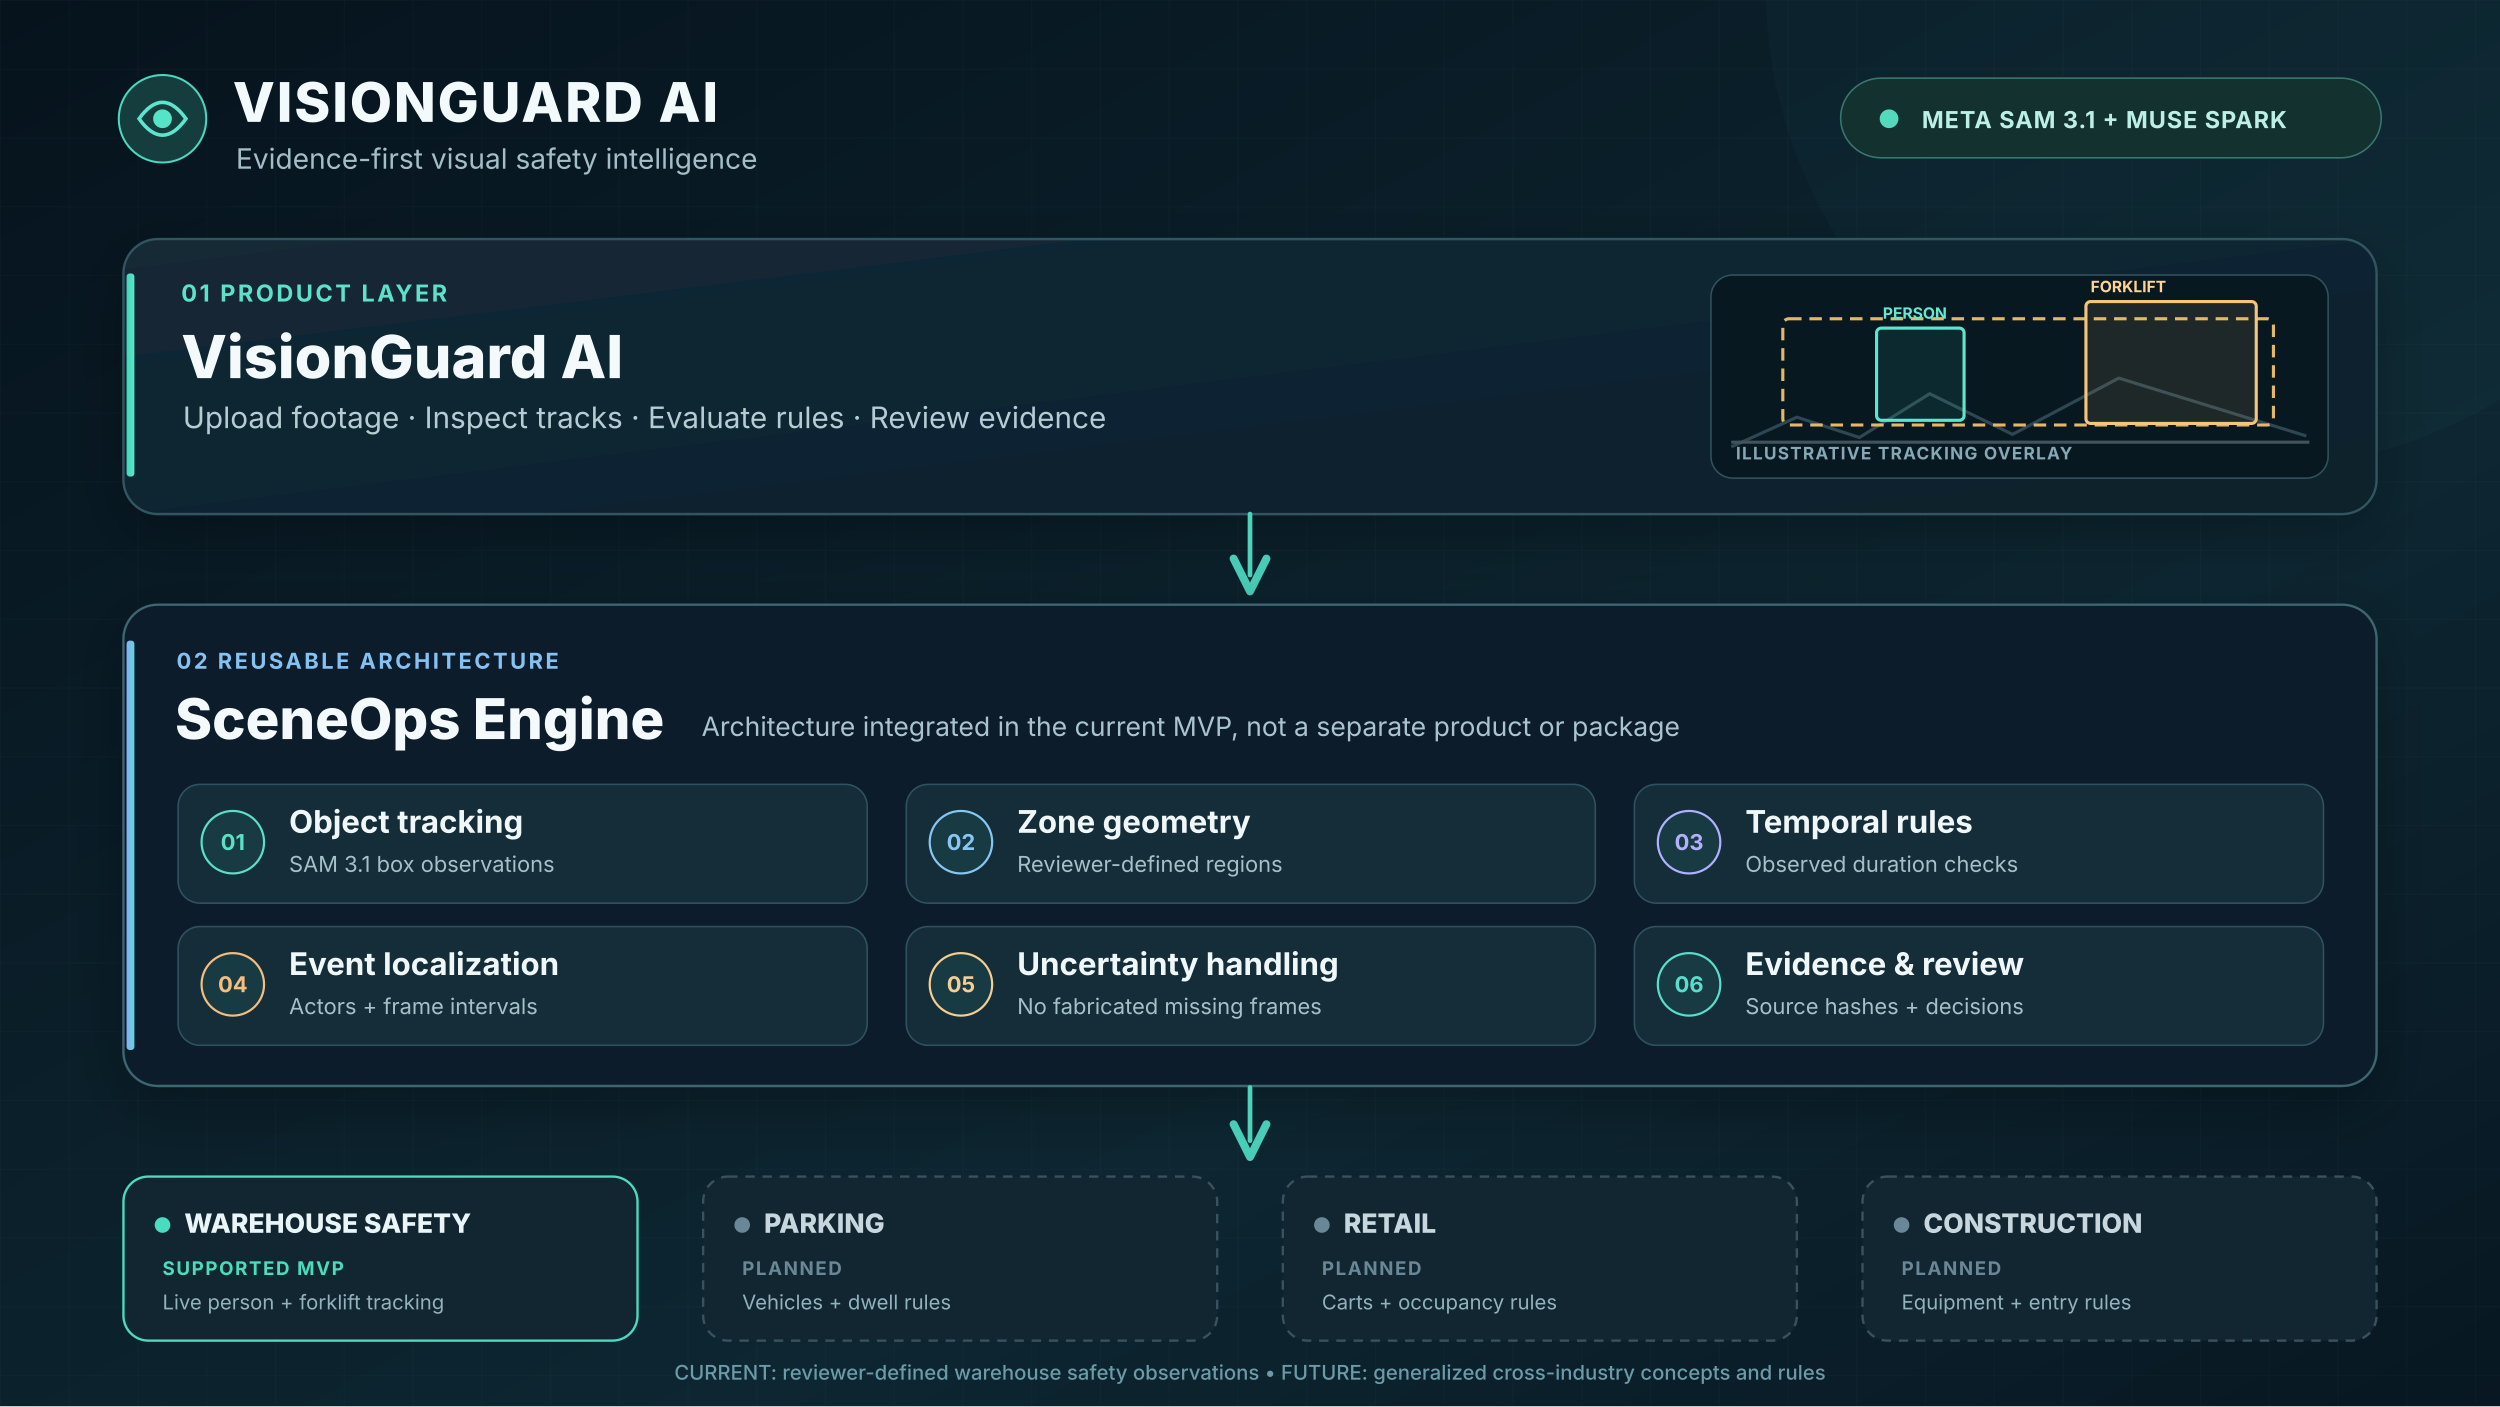
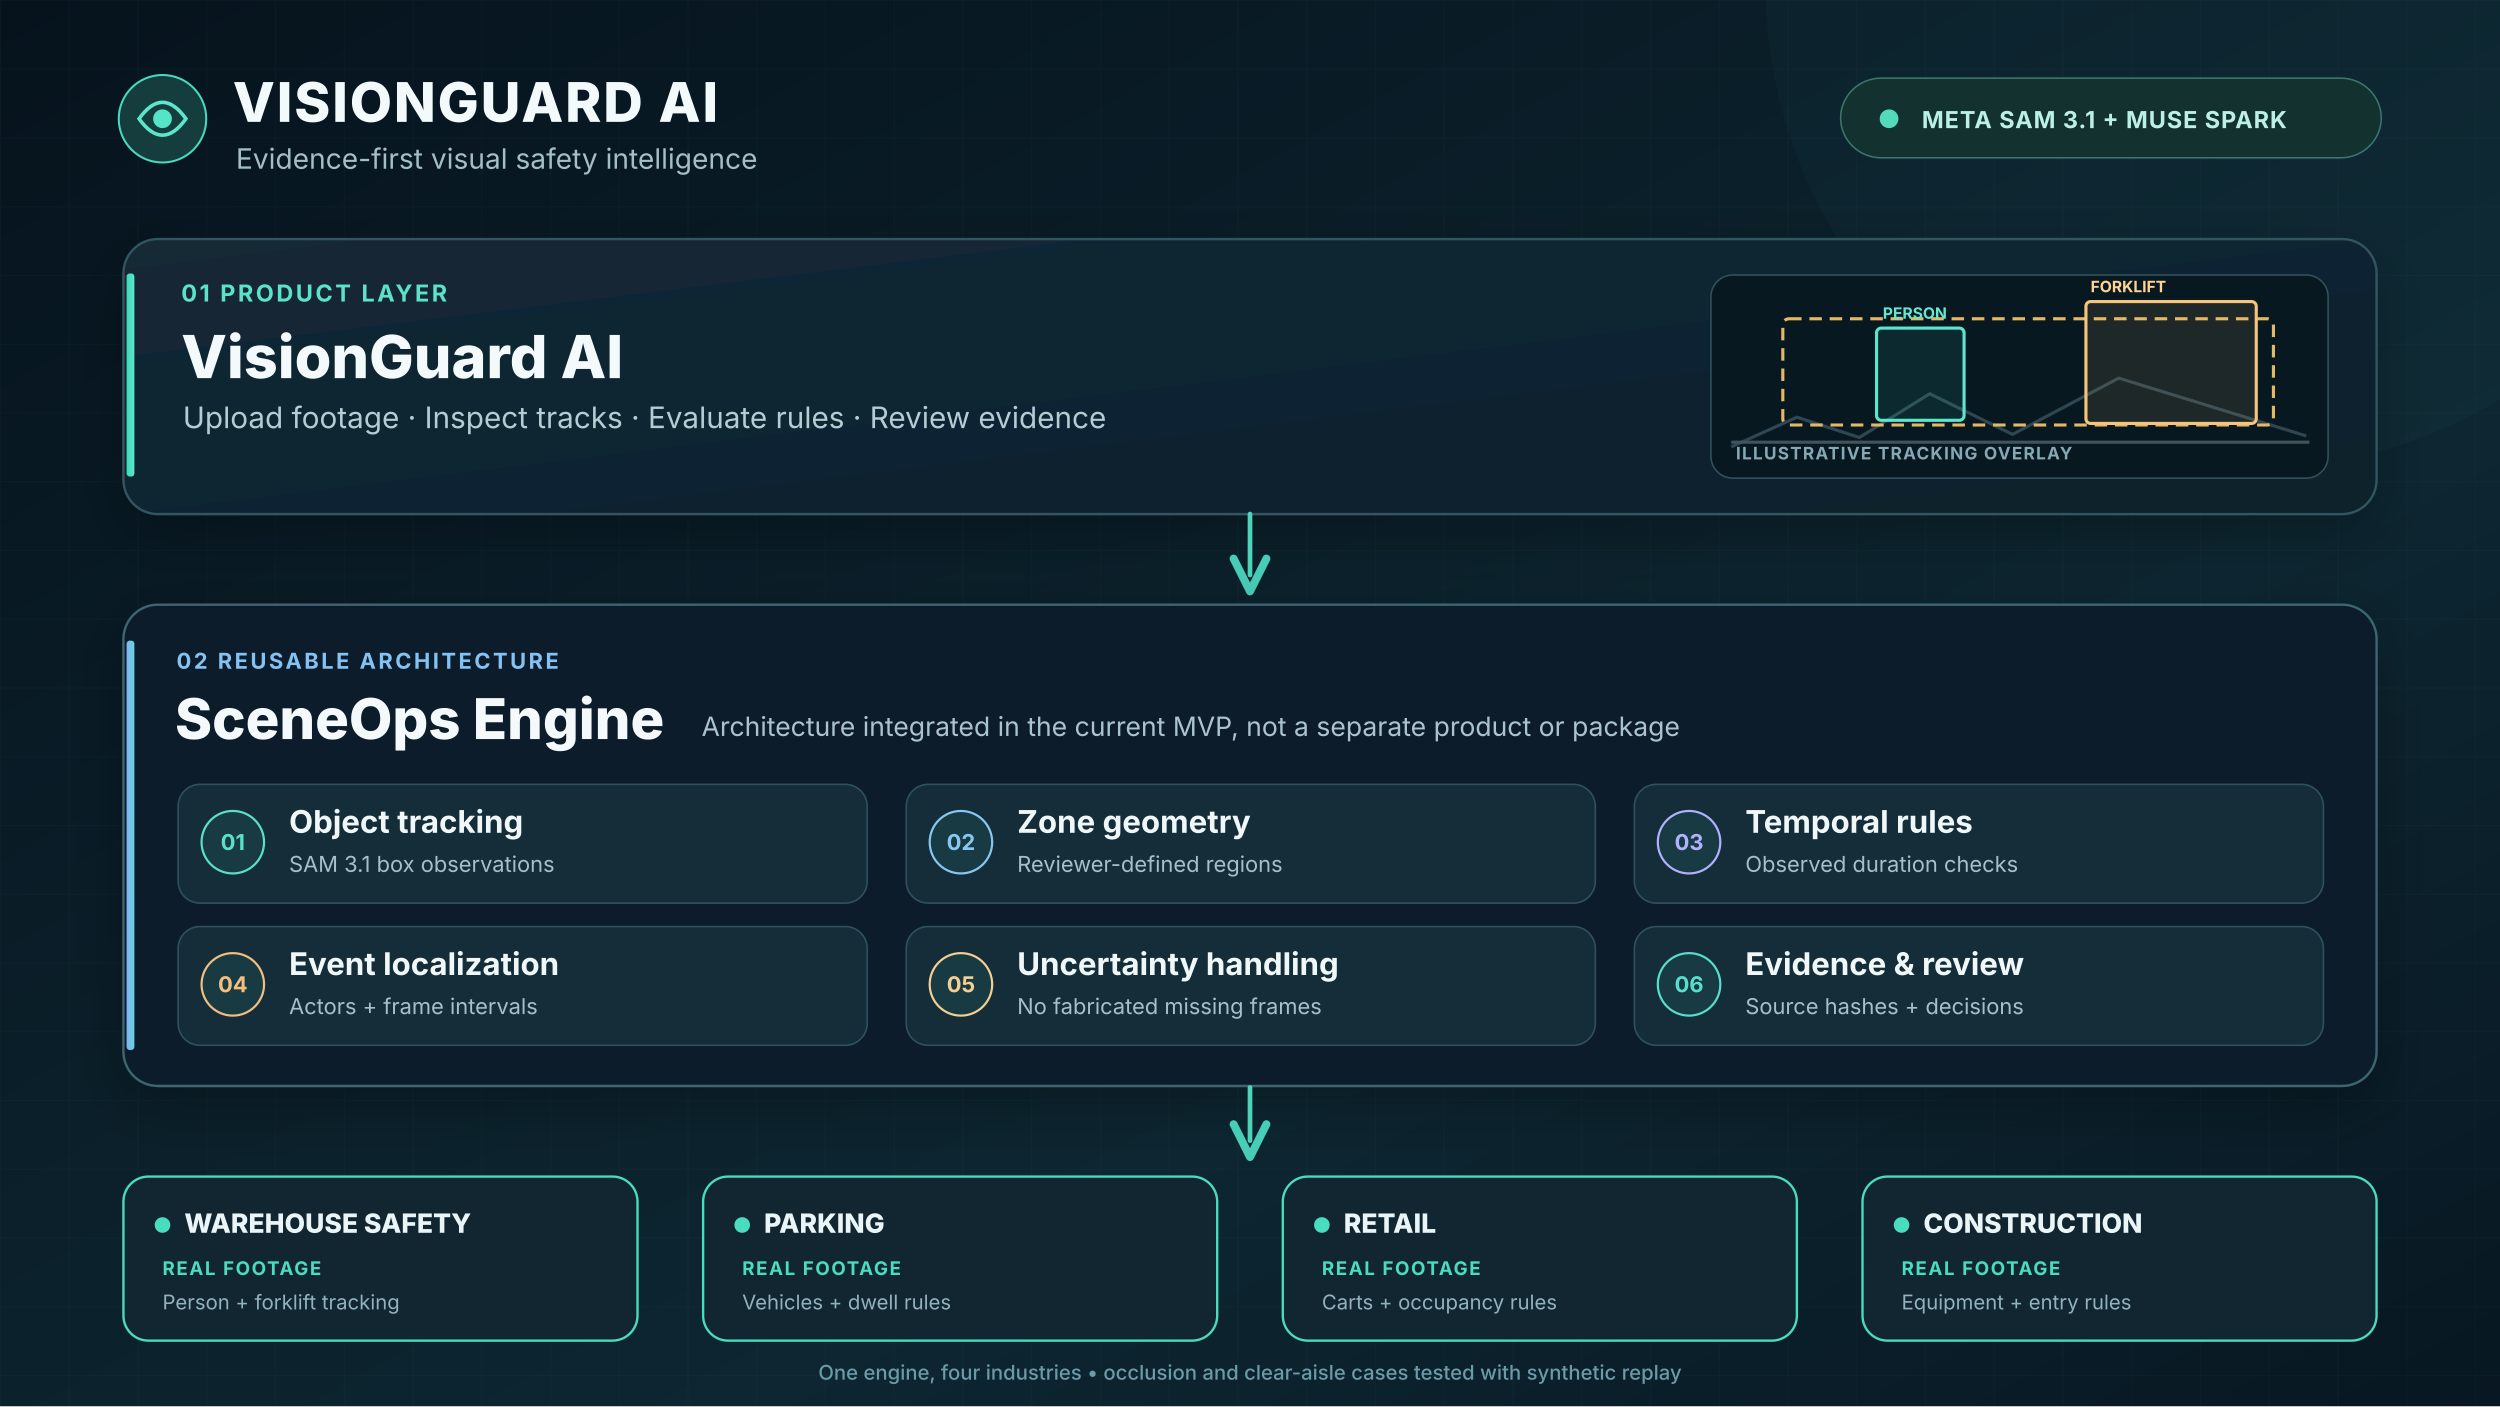
- <svg xmlns="http://www.w3.org/2000/svg" width="1600" height="900" viewBox="0 0 1600 900" role="img" aria-label="VisionGuard AI is the safety review product, powered by the SceneOps evaluation architecture. Warehouse is the current supported MVP; parking, retail and construction are planned extensions.">
+ <svg xmlns="http://www.w3.org/2000/svg" width="1600" height="900" viewBox="0 0 1600 900" role="img" aria-label="VisionGuard AI is the safety review product, powered by the SceneOps evaluation architecture. Warehouse, parking, retail and construction all run on real footage with Meta SAM 3.1.">
  <defs>
    <linearGradient id="bg" x1="0" y1="0" x2="1" y2="1">
      <stop offset="0" stop-color="#06131d" />
      <stop offset=".65" stop-color="#0d2631" />
      <stop offset="1" stop-color="#081722" />
    </linearGradient>
    <linearGradient id="panel" x1="0" y1="0" x2="1" y2="1">
      <stop offset="0" stop-color="#132936" />
      <stop offset="1" stop-color="#0c202b" />
    </linearGradient>
    <linearGradient id="teal" x1="0" y1="0" x2="1" y2="0">
      <stop offset="0" stop-color="#40D6B5" />
      <stop offset="1" stop-color="#5BE9CE" />
    </linearGradient>
    <linearGradient id="blue" x1="0" y1="0" x2="1" y2="0">
      <stop offset="0" stop-color="#82B1F5" />
      <stop offset="1" stop-color="#64D5DE" />
    </linearGradient>
    <filter id="shadow" x="-20%" y="-30%" width="140%" height="160%">
      <feDropShadow dx="0" dy="12" stdDeviation="18" flood-color="#000" flood-opacity=".28" />
    </filter>
    <pattern id="grid" width="44" height="44" patternUnits="userSpaceOnUse">
      <path d="M 44 0 L 0 0 0 44" fill="none" stroke="#A0CDCC" stroke-opacity=".032" stroke-width="1" />
    </pattern>
    <marker id="arrow" markerWidth="9" markerHeight="9" refX="4.5" refY="4.5" orient="auto">
      <path d="M1 1 L8 4.5 L1 8" fill="none" stroke="#48CDB8" stroke-width="1.7" stroke-linecap="round" stroke-linejoin="round" />
    </marker>
  </defs>
  <rect x="0" y="0" width="1600" height="900" rx="0" fill="url(#bg)" stroke="none" stroke-width="1" />
  <rect x="0" y="0" width="1600" height="900" rx="0" fill="url(#grid)" stroke="none" stroke-width="1" />
  <circle cx="1440" cy="-10" r="310" fill="#35C8B2" opacity=".035" />
  <circle cx="104" cy="76" r="28" fill="#153D3D" stroke="#48D9BF" stroke-width="1.3" />
  <path d="M89 76 Q104 55 119 76 Q104 97 89 76 Z" stroke="#5CE6CD" stroke-width="2.3" fill="none" />
  <circle cx="104" cy="76" r="6" fill="#55E4C7" stroke="none" stroke-width="1" />
  <text x="149" y="78" font-family="Inter,Arial,sans-serif" font-size="35" fill="#F3FAFB" font-weight="800" text-anchor="start" letter-spacing="1.2">VISIONGUARD AI</text>
  <text x="151" y="108" font-family="Inter,Arial,sans-serif" font-size="18" fill="#A4BEC7" font-weight="400" text-anchor="start" letter-spacing="0">Evidence-first visual safety intelligence</text>
  <rect x="1178" y="50" width="346" height="51" rx="26" fill="#13312F" stroke="#3A766D" stroke-width="1" />
  <circle cx="1209" cy="76" r="6" fill="#53DABD" stroke="none" stroke-width="1" />
  <text x="1230" y="82" font-family="Inter,Arial,sans-serif" font-size="15" fill="#BCEFE5" font-weight="700" text-anchor="start" letter-spacing=".6">META SAM 3.1 + MUSE SPARK</text>
  <rect x="79" y="153" width="1442" height="176" rx="22" fill="url(#panel)" stroke="#335660" stroke-width="1.5" filter="url(#shadow)" />
  <rect x="81" y="175" width="5" height="130" rx="2" fill="url(#teal)" stroke="none" stroke-width="1" />
  <text x="116" y="193" font-family="Inter,Arial,sans-serif" font-size="15" fill="#5CE2C8" font-weight="700" text-anchor="start" letter-spacing="1.6">01   PRODUCT LAYER</text>
  <text x="116" y="242" font-family="Inter,Arial,sans-serif" font-size="38" fill="#F4FAFC" font-weight="760" text-anchor="start" letter-spacing="0">VisionGuard AI</text>
  <text x="117" y="274" font-family="Inter,Arial,sans-serif" font-size="19" fill="#B5CCD3" font-weight="440" text-anchor="start" letter-spacing="0">Upload footage  ·  Inspect tracks  ·  Evaluate rules  ·  Review evidence</text>
  <rect x="1095" y="176" width="395" height="130" rx="14" fill="#081821" stroke="#31515C" stroke-width="1" />
  <path d="M1108 286 L1150 267 L1190 280 L1235 252 L1288 278 L1356 242 L1476 279" stroke="#38535F" fill="none" stroke-width="2" opacity=".8" />
  <path d="M1108 283 L1478 283" stroke="#42535C" stroke-width="2" />
  <rect x="1141" y="204" width="314" height="68" rx="4" fill="none" stroke="#E5B963" stroke-width="2" stroke-dasharray="8 5" />
  <rect x="1201" y="210" width="56" height="59" rx="3" fill="#36D5BC" stroke="#5CE6CF" stroke-width="2" fill-opacity=".09" />
  <rect x="1335" y="193" width="109" height="78" rx="3" fill="#EDB46E" stroke="#F6C47B" stroke-width="2" fill-opacity=".1" />
  <text x="1205" y="204" font-family="Inter,Arial,sans-serif" font-size="10" fill="#65E8D0" font-weight="750" text-anchor="start" letter-spacing="0">PERSON</text>
  <text x="1338" y="187" font-family="Inter,Arial,sans-serif" font-size="10" fill="#FFD491" font-weight="750" text-anchor="start" letter-spacing="0">FORKLIFT</text>
  <text x="1111" y="294" font-family="Inter,Arial,sans-serif" font-size="11" fill="#86A8B5" font-weight="650" text-anchor="start" letter-spacing=".8">ILLUSTRATIVE TRACKING OVERLAY</text>
  <path d="M800 329 L800 368" fill="none" stroke="#4ED2BA" stroke-width="3" stroke-linecap="round" marker-end="url(#arrow)" />
  <rect x="79" y="387" width="1442" height="308" rx="22" fill="#0C1E29" stroke="#3C6671" stroke-width="1.5" filter="url(#shadow)" />
  <rect x="81" y="410" width="5" height="262" rx="2" fill="url(#blue)" stroke="none" stroke-width="1" />
  <text x="113" y="428" font-family="Inter,Arial,sans-serif" font-size="14" fill="#84C2F3" font-weight="750" text-anchor="start" letter-spacing="1.6">02   REUSABLE ARCHITECTURE</text>
  <text x="112" y="473" font-family="Inter,Arial,sans-serif" font-size="36" fill="#F4FAFC" font-weight="760" text-anchor="start" letter-spacing="0">SceneOps Engine</text>
  <text x="449" y="471" font-family="Inter,Arial,sans-serif" font-size="17" fill="#AAC4CF" font-weight="440" text-anchor="start" letter-spacing="0">Architecture integrated in the current MVP, not a separate product or package</text>
  <rect x="114" y="502" width="441" height="76" rx="14" fill="#142D39" stroke="#305260" stroke-width="1" />
  <circle cx="149" cy="539" r="20" fill="#183A43" stroke="#5AE1C5" stroke-width="1.4" />
  <text x="149" y="544" font-family="Inter,Arial,sans-serif" font-size="14" fill="#5AE1C5" font-weight="750" text-anchor="middle" letter-spacing="0">01</text>
  <text x="185" y="533" font-family="Inter,Arial,sans-serif" font-size="20" fill="#F0F7F9" font-weight="680" text-anchor="start" letter-spacing="0">Object tracking</text>
  <text x="185" y="558" font-family="Inter,Arial,sans-serif" font-size="14" fill="#A6C0C9" font-weight="430" text-anchor="start" letter-spacing="0">SAM 3.1 box observations</text>
  <rect x="580" y="502" width="441" height="76" rx="14" fill="#142D39" stroke="#305260" stroke-width="1" />
  <circle cx="615" cy="539" r="20" fill="#183A43" stroke="#89C7F3" stroke-width="1.4" />
  <text x="615" y="544" font-family="Inter,Arial,sans-serif" font-size="14" fill="#89C7F3" font-weight="750" text-anchor="middle" letter-spacing="0">02</text>
  <text x="651" y="533" font-family="Inter,Arial,sans-serif" font-size="20" fill="#F0F7F9" font-weight="680" text-anchor="start" letter-spacing="0">Zone geometry</text>
  <text x="651" y="558" font-family="Inter,Arial,sans-serif" font-size="14" fill="#A6C0C9" font-weight="430" text-anchor="start" letter-spacing="0">Reviewer-defined regions</text>
  <rect x="1046" y="502" width="441" height="76" rx="14" fill="#142D39" stroke="#305260" stroke-width="1" />
  <circle cx="1081" cy="539" r="20" fill="#183A43" stroke="#B2B1FF" stroke-width="1.4" />
  <text x="1081" y="544" font-family="Inter,Arial,sans-serif" font-size="14" fill="#B2B1FF" font-weight="750" text-anchor="middle" letter-spacing="0">03</text>
  <text x="1117" y="533" font-family="Inter,Arial,sans-serif" font-size="20" fill="#F0F7F9" font-weight="680" text-anchor="start" letter-spacing="0">Temporal rules</text>
  <text x="1117" y="558" font-family="Inter,Arial,sans-serif" font-size="14" fill="#A6C0C9" font-weight="430" text-anchor="start" letter-spacing="0">Observed duration checks</text>
  <rect x="114" y="593" width="441" height="76" rx="14" fill="#142D39" stroke="#305260" stroke-width="1" />
  <circle cx="149" cy="630" r="20" fill="#183A43" stroke="#F4BE80" stroke-width="1.4" />
  <text x="149" y="635" font-family="Inter,Arial,sans-serif" font-size="14" fill="#F4BE80" font-weight="750" text-anchor="middle" letter-spacing="0">04</text>
  <text x="185" y="624" font-family="Inter,Arial,sans-serif" font-size="20" fill="#F0F7F9" font-weight="680" text-anchor="start" letter-spacing="0">Event localization</text>
  <text x="185" y="649" font-family="Inter,Arial,sans-serif" font-size="14" fill="#A6C0C9" font-weight="430" text-anchor="start" letter-spacing="0">Actors + frame intervals</text>
  <rect x="580" y="593" width="441" height="76" rx="14" fill="#142D39" stroke="#305260" stroke-width="1" />
  <circle cx="615" cy="630" r="20" fill="#183A43" stroke="#F5CE91" stroke-width="1.4" />
  <text x="615" y="635" font-family="Inter,Arial,sans-serif" font-size="14" fill="#F5CE91" font-weight="750" text-anchor="middle" letter-spacing="0">05</text>
  <text x="651" y="624" font-family="Inter,Arial,sans-serif" font-size="20" fill="#F0F7F9" font-weight="680" text-anchor="start" letter-spacing="0">Uncertainty handling</text>
  <text x="651" y="649" font-family="Inter,Arial,sans-serif" font-size="14" fill="#A6C0C9" font-weight="430" text-anchor="start" letter-spacing="0">No fabricated missing frames</text>
  <rect x="1046" y="593" width="441" height="76" rx="14" fill="#142D39" stroke="#305260" stroke-width="1" />
  <circle cx="1081" cy="630" r="20" fill="#183A43" stroke="#58DECC" stroke-width="1.4" />
  <text x="1081" y="635" font-family="Inter,Arial,sans-serif" font-size="14" fill="#58DECC" font-weight="750" text-anchor="middle" letter-spacing="0">06</text>
  <text x="1117" y="624" font-family="Inter,Arial,sans-serif" font-size="20" fill="#F0F7F9" font-weight="680" text-anchor="start" letter-spacing="0">Evidence &amp; review</text>
  <text x="1117" y="649" font-family="Inter,Arial,sans-serif" font-size="14" fill="#A6C0C9" font-weight="430" text-anchor="start" letter-spacing="0">Source hashes + decisions</text>
  <path d="M800 696 L800 730" fill="none" stroke="#4ED2BA" stroke-width="3" stroke-linecap="round" marker-end="url(#arrow)" />
  <rect x="79" y="753" width="329" height="105" rx="16" fill="#112631" stroke="#49DCBF" stroke-width="1.5" />
  <circle cx="104" cy="784" r="5" fill="#49DCBF" stroke="none" stroke-width="1" />
  <text x="118" y="789" font-family="Inter,Arial,sans-serif" font-size="17" fill="#EAF5F7" font-weight="770" text-anchor="start" letter-spacing="0">WAREHOUSE SAFETY</text>
-   <text x="104" y="816" font-family="Inter,Arial,sans-serif" font-size="12" fill="#49DCBF" font-weight="750" text-anchor="start" letter-spacing="1">SUPPORTED MVP</text>
-   <text x="104" y="838" font-family="Inter,Arial,sans-serif" font-size="13" fill="#92B2BD" font-weight="410" text-anchor="start" letter-spacing="0">Live person + forklift tracking</text>
-   <rect x="450" y="753" width="329" height="105" rx="16" fill="#112631" stroke="#3A5260" stroke-width="1.5" stroke-dasharray="6 5" />
-   <circle cx="475" cy="784" r="5" fill="#6A8797" stroke="none" stroke-width="1" />
-   <text x="489" y="789" font-family="Inter,Arial,sans-serif" font-size="17" fill="#C8D7DE" font-weight="770" text-anchor="start" letter-spacing="0">PARKING</text>
-   <text x="475" y="816" font-family="Inter,Arial,sans-serif" font-size="12" fill="#6A8797" font-weight="750" text-anchor="start" letter-spacing="1">PLANNED</text>
+   <text x="104" y="816" font-family="Inter,Arial,sans-serif" font-size="12" fill="#49DCBF" font-weight="750" text-anchor="start" letter-spacing="1">REAL FOOTAGE</text>
+   <text x="104" y="838" font-family="Inter,Arial,sans-serif" font-size="13" fill="#92B2BD" font-weight="410" text-anchor="start" letter-spacing="0">Person + forklift tracking</text>
+   <rect x="450" y="753" width="329" height="105" rx="16" fill="#112631" stroke="#49DCBF" stroke-width="1.5" />
+   <circle cx="475" cy="784" r="5" fill="#49DCBF" stroke="none" stroke-width="1" />
+   <text x="489" y="789" font-family="Inter,Arial,sans-serif" font-size="17" fill="#EAF5F7" font-weight="770" text-anchor="start" letter-spacing="0">PARKING</text>
+   <text x="475" y="816" font-family="Inter,Arial,sans-serif" font-size="12" fill="#49DCBF" font-weight="750" text-anchor="start" letter-spacing="1">REAL FOOTAGE</text>
  <text x="475" y="838" font-family="Inter,Arial,sans-serif" font-size="13" fill="#92B2BD" font-weight="410" text-anchor="start" letter-spacing="0">Vehicles + dwell rules</text>
-   <rect x="821" y="753" width="329" height="105" rx="16" fill="#112631" stroke="#3A5260" stroke-width="1.5" stroke-dasharray="6 5" />
-   <circle cx="846" cy="784" r="5" fill="#6A8797" stroke="none" stroke-width="1" />
-   <text x="860" y="789" font-family="Inter,Arial,sans-serif" font-size="17" fill="#C8D7DE" font-weight="770" text-anchor="start" letter-spacing="0">RETAIL</text>
-   <text x="846" y="816" font-family="Inter,Arial,sans-serif" font-size="12" fill="#6A8797" font-weight="750" text-anchor="start" letter-spacing="1">PLANNED</text>
+   <rect x="821" y="753" width="329" height="105" rx="16" fill="#112631" stroke="#49DCBF" stroke-width="1.5" />
+   <circle cx="846" cy="784" r="5" fill="#49DCBF" stroke="none" stroke-width="1" />
+   <text x="860" y="789" font-family="Inter,Arial,sans-serif" font-size="17" fill="#EAF5F7" font-weight="770" text-anchor="start" letter-spacing="0">RETAIL</text>
+   <text x="846" y="816" font-family="Inter,Arial,sans-serif" font-size="12" fill="#49DCBF" font-weight="750" text-anchor="start" letter-spacing="1">REAL FOOTAGE</text>
  <text x="846" y="838" font-family="Inter,Arial,sans-serif" font-size="13" fill="#92B2BD" font-weight="410" text-anchor="start" letter-spacing="0">Carts + occupancy rules</text>
-   <rect x="1192" y="753" width="329" height="105" rx="16" fill="#112631" stroke="#3A5260" stroke-width="1.5" stroke-dasharray="6 5" />
-   <circle cx="1217" cy="784" r="5" fill="#6A8797" stroke="none" stroke-width="1" />
-   <text x="1231" y="789" font-family="Inter,Arial,sans-serif" font-size="17" fill="#C8D7DE" font-weight="770" text-anchor="start" letter-spacing="0">CONSTRUCTION</text>
-   <text x="1217" y="816" font-family="Inter,Arial,sans-serif" font-size="12" fill="#6A8797" font-weight="750" text-anchor="start" letter-spacing="1">PLANNED</text>
+   <rect x="1192" y="753" width="329" height="105" rx="16" fill="#112631" stroke="#49DCBF" stroke-width="1.5" />
+   <circle cx="1217" cy="784" r="5" fill="#49DCBF" stroke="none" stroke-width="1" />
+   <text x="1231" y="789" font-family="Inter,Arial,sans-serif" font-size="17" fill="#EAF5F7" font-weight="770" text-anchor="start" letter-spacing="0">CONSTRUCTION</text>
+   <text x="1217" y="816" font-family="Inter,Arial,sans-serif" font-size="12" fill="#49DCBF" font-weight="750" text-anchor="start" letter-spacing="1">REAL FOOTAGE</text>
  <text x="1217" y="838" font-family="Inter,Arial,sans-serif" font-size="13" fill="#92B2BD" font-weight="410" text-anchor="start" letter-spacing="0">Equipment + entry rules</text>
-   <text x="800" y="883" font-family="Inter,Arial,sans-serif" font-size="13" fill="#6B9AA8" font-weight="450" text-anchor="middle" letter-spacing="0">CURRENT: reviewer-defined warehouse safety observations     •     FUTURE: generalized cross-industry concepts and rules</text>
+   <text x="800" y="883" font-family="Inter,Arial,sans-serif" font-size="13" fill="#6B9AA8" font-weight="450" text-anchor="middle" letter-spacing="0">One engine, four industries     •     occlusion and clear-aisle cases tested with synthetic replay</text>
</svg>
